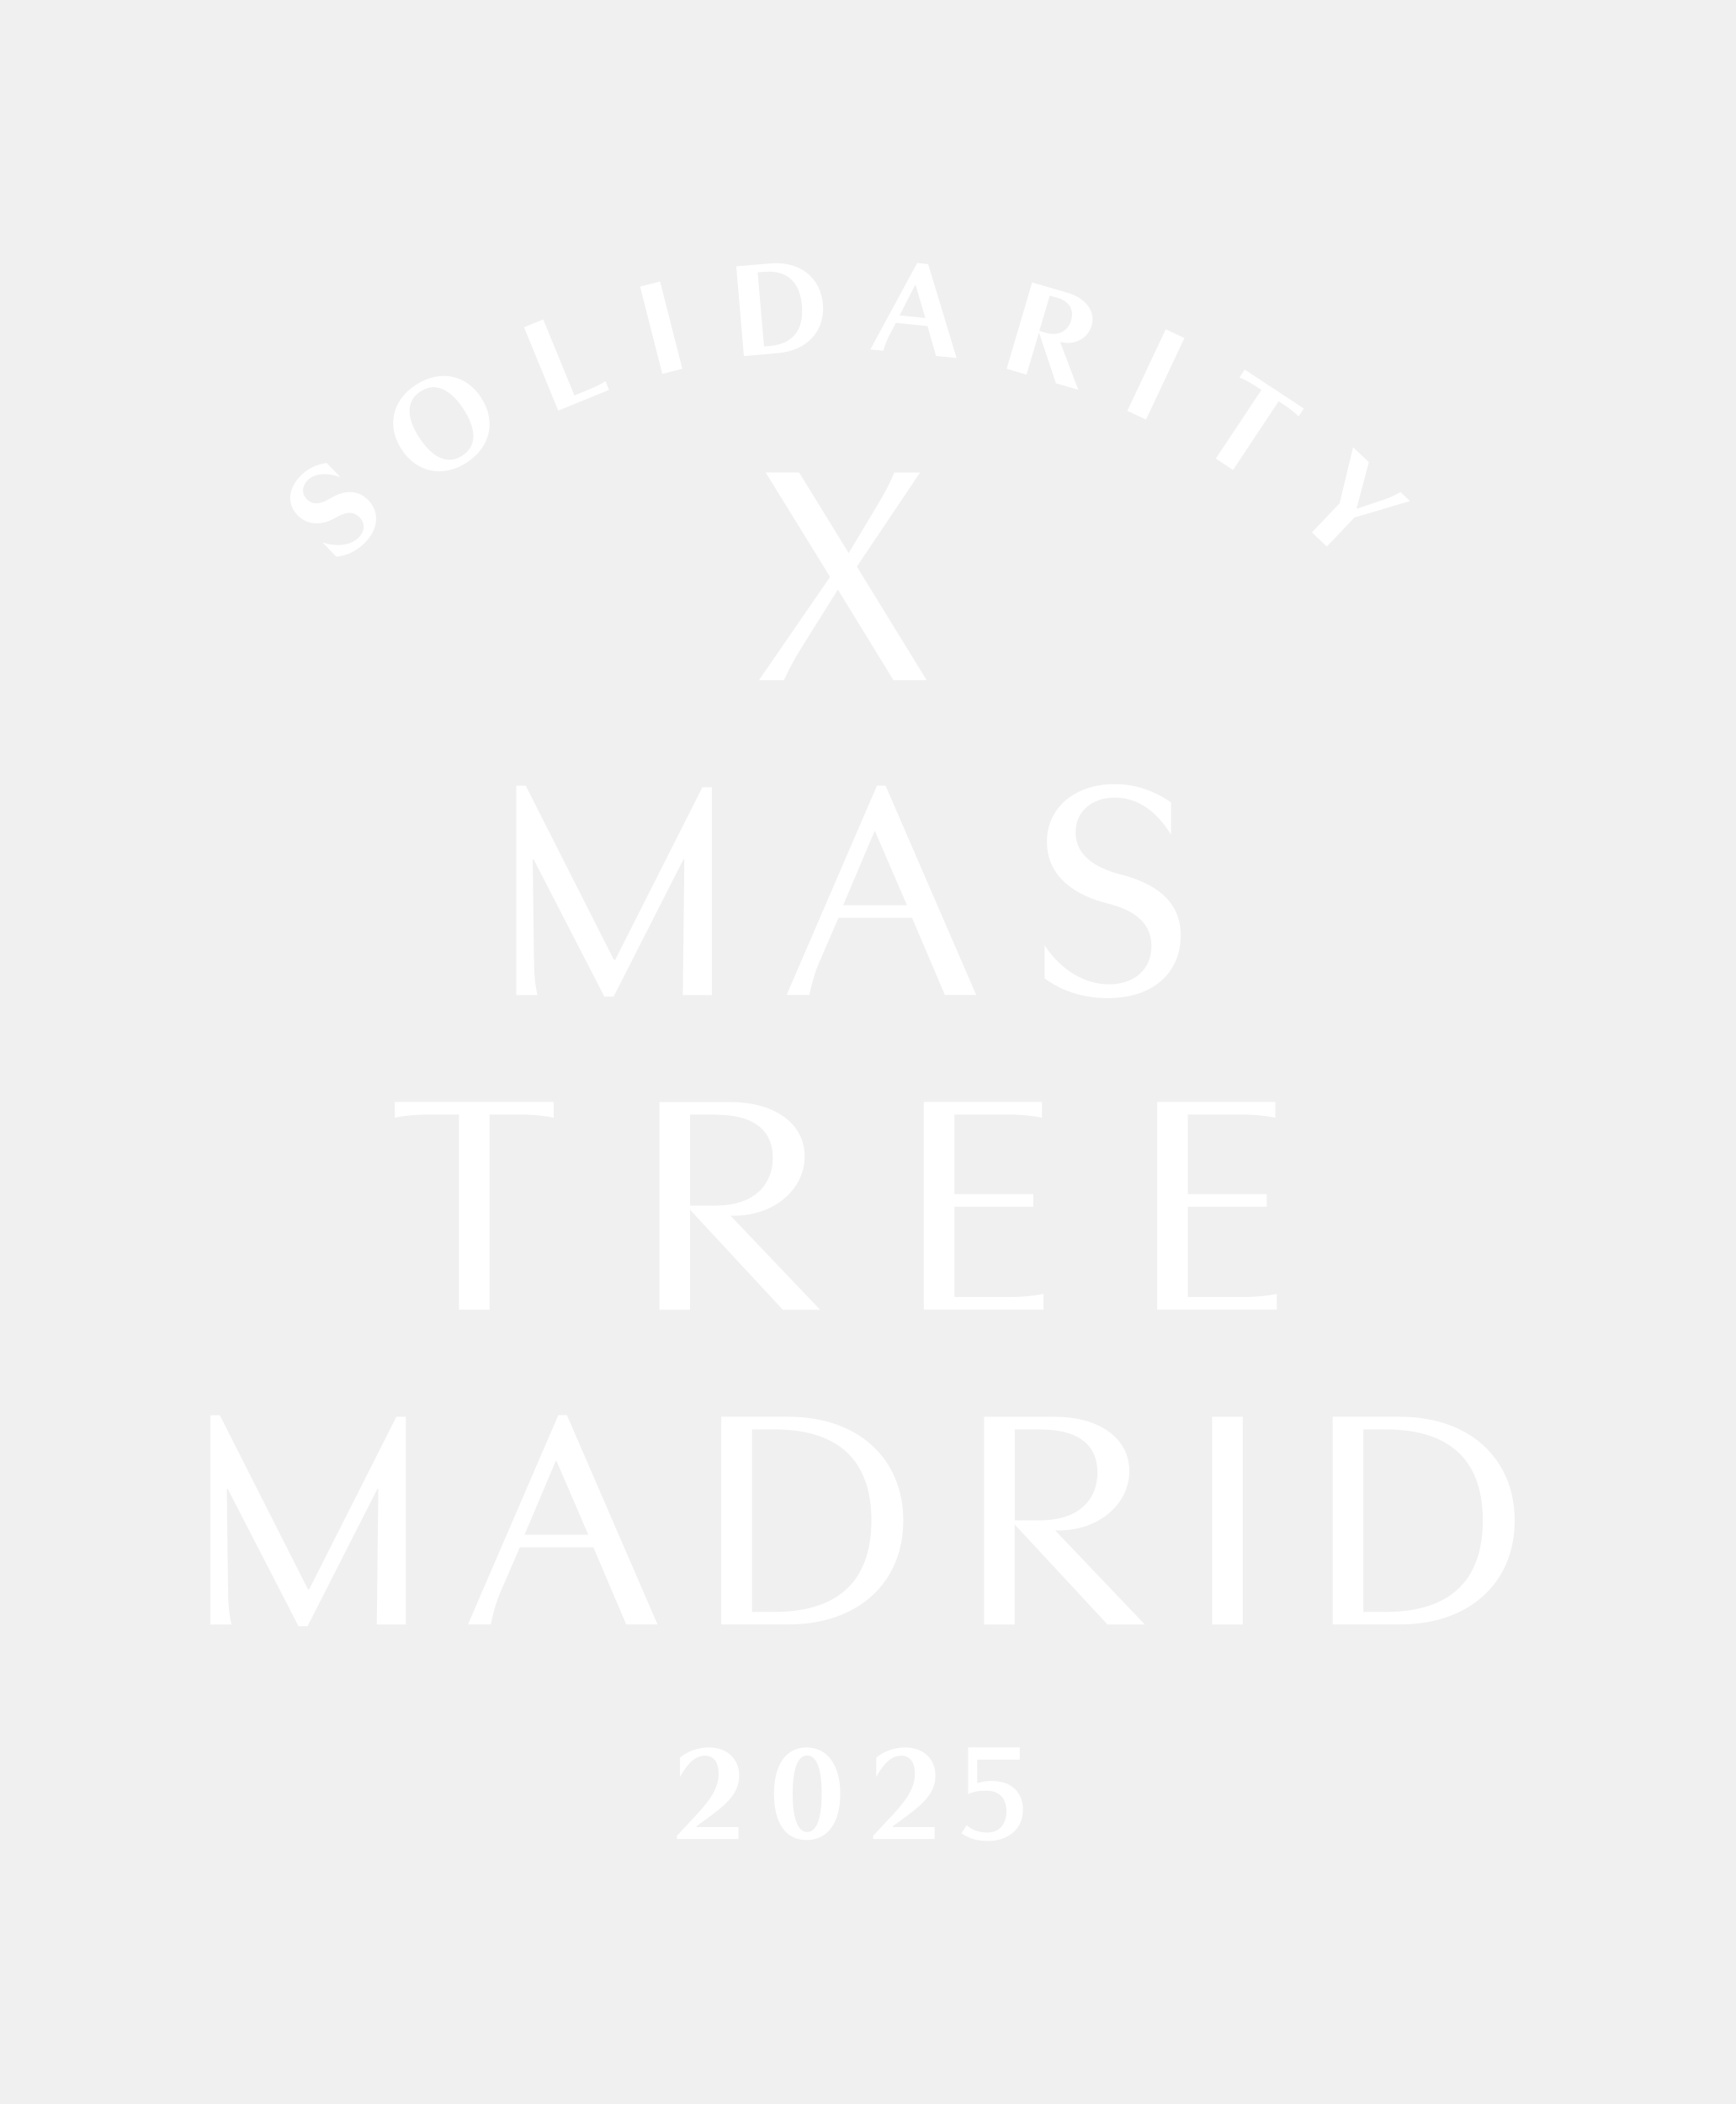
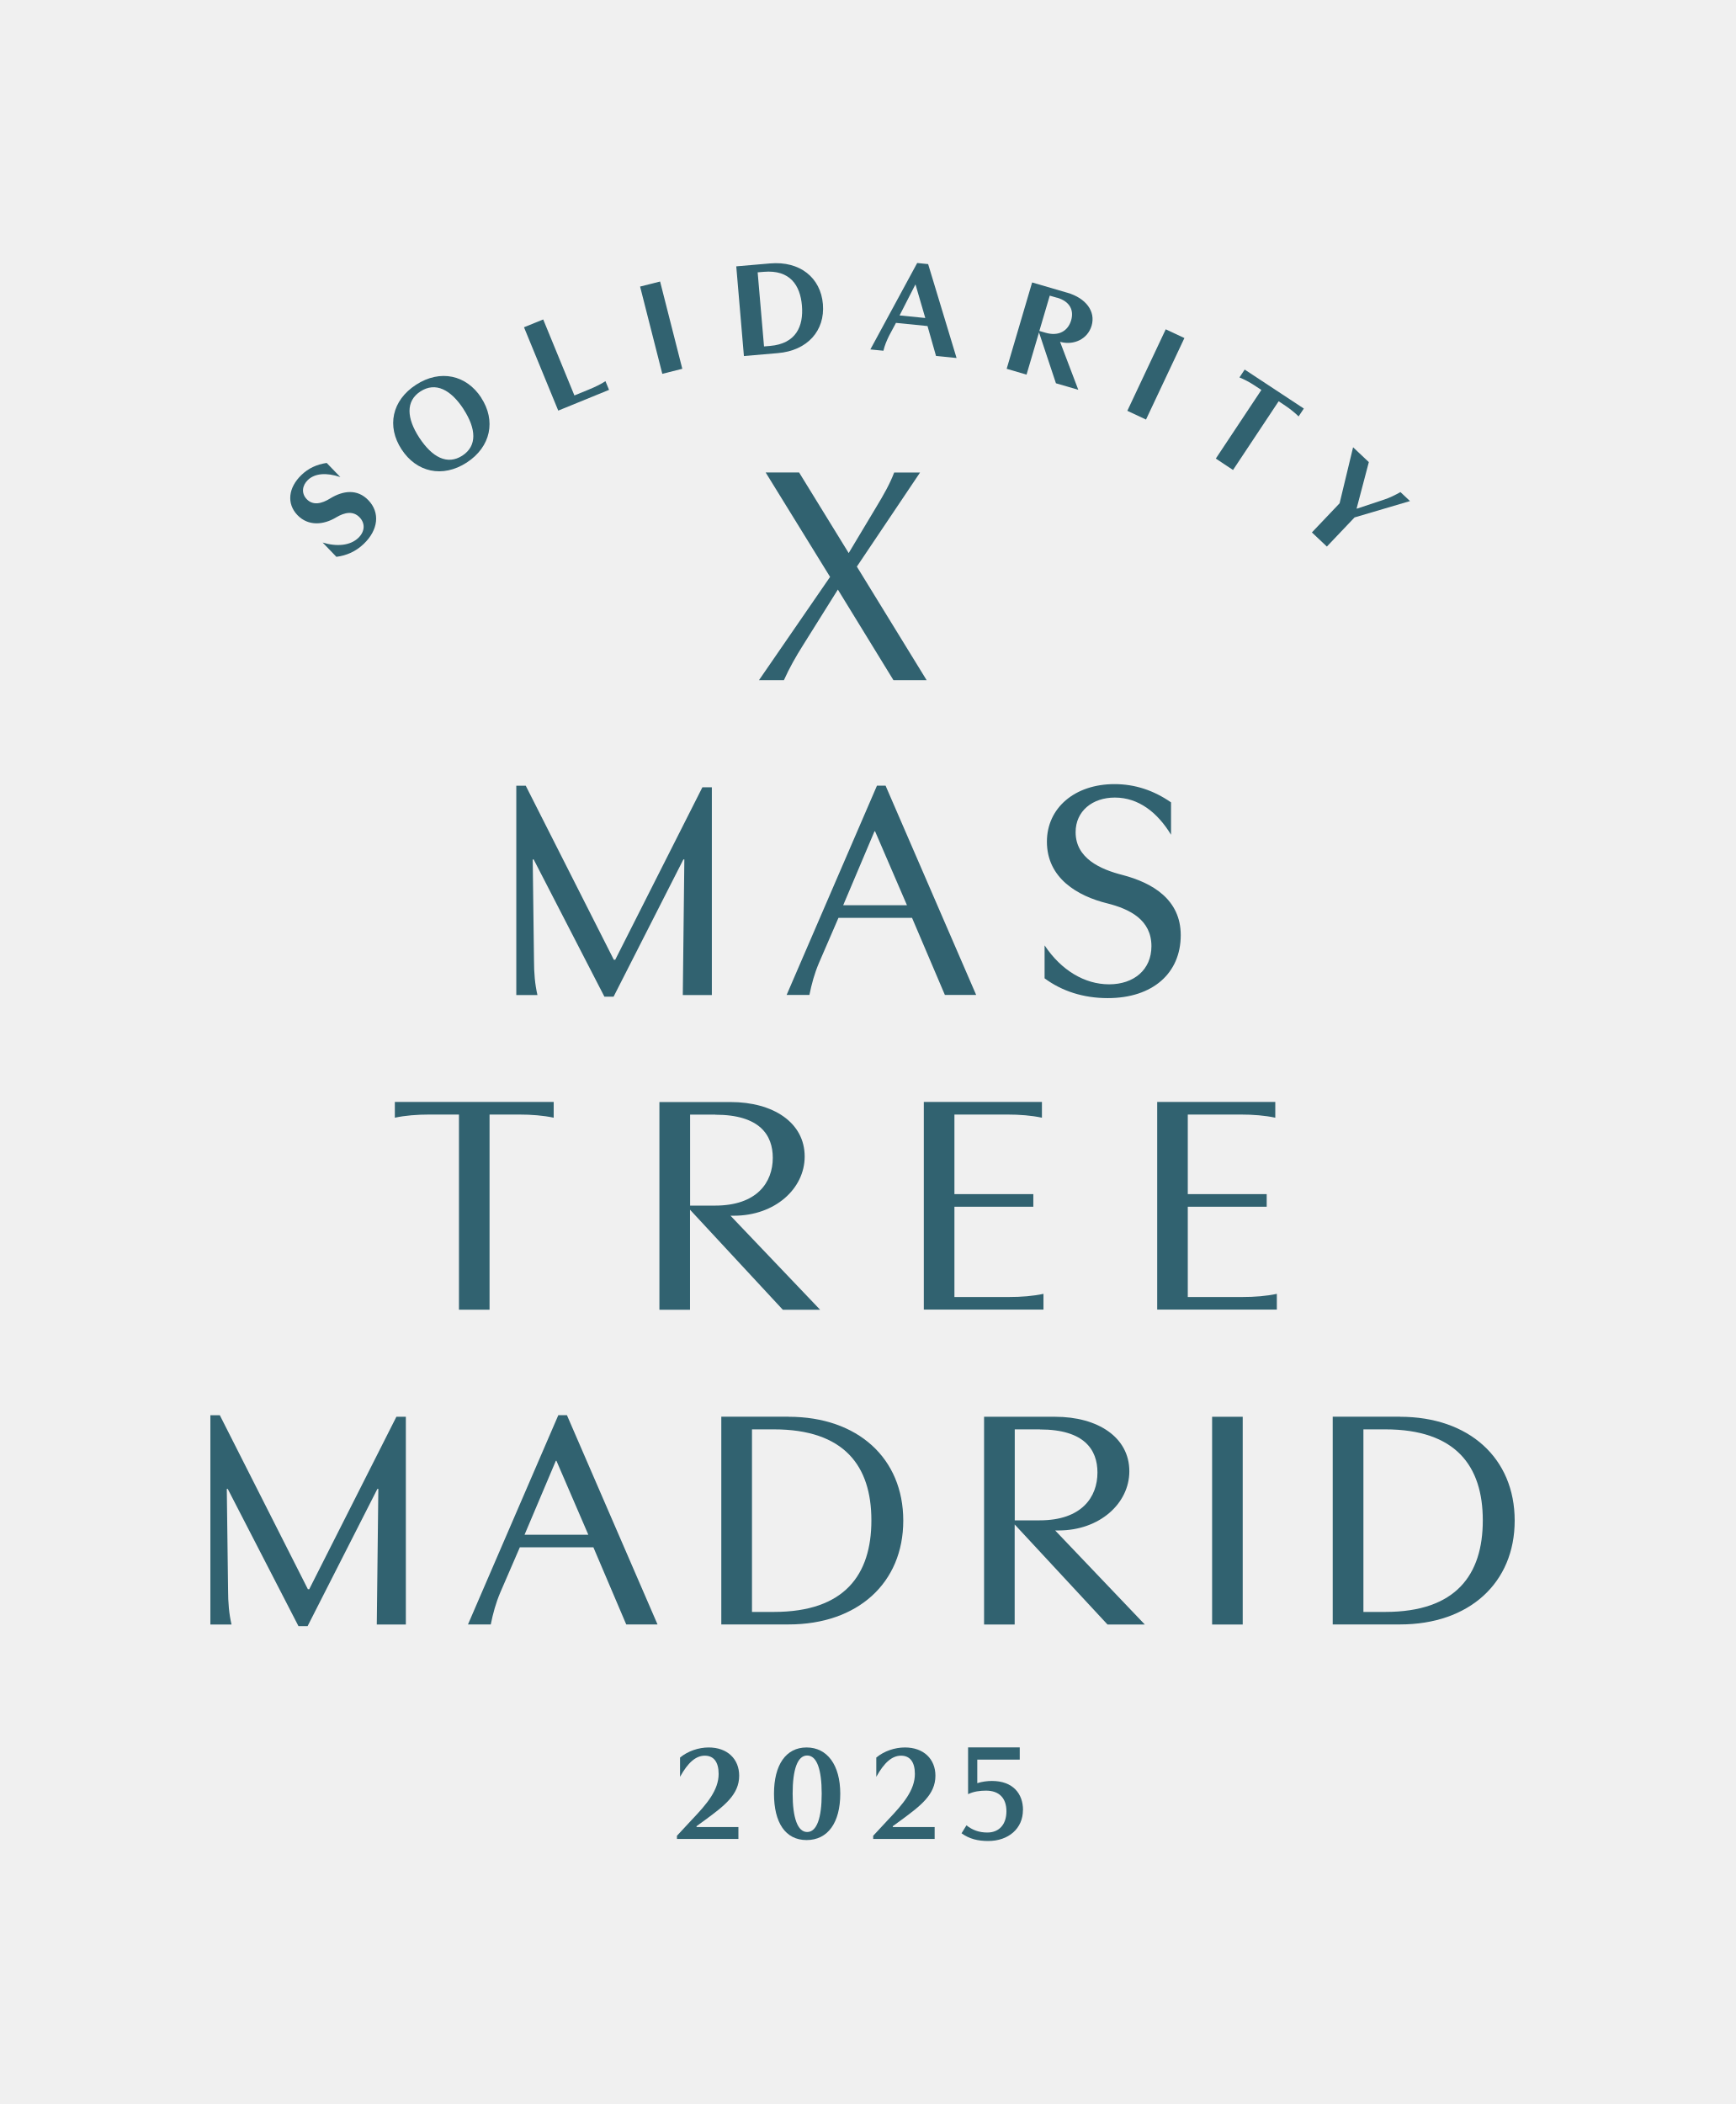
<svg xmlns="http://www.w3.org/2000/svg" width="165" height="200" viewBox="0 0 165 200" fill="none">
-   <path d="M78.919 54.845L72.79 44.91H75.969L80.684 52.573L83.299 48.208C83.986 47.068 84.59 46.026 85.007 44.919H87.467L81.461 53.86L88.096 64.658H84.942L79.655 56.042L76.32 61.368C75.659 62.419 75.062 63.461 74.523 64.658H72.153L78.911 54.845H78.919Z" fill="white" />
-   <path d="M58.367 91.23H58.49L66.776 74.837H67.675V94.585H64.913L65.06 81.694H64.97L58.334 94.739H57.46L50.734 81.694H50.645L50.767 91.295C50.767 92.492 50.857 93.567 51.094 94.585H49.084V74.69H49.983L58.359 91.238L58.367 91.23Z" fill="white" />
-   <path d="M83.136 79.023L80.161 86.05H86.225L83.193 79.023H83.136ZM84.19 74.682L92.803 94.576H89.829L86.707 87.248H79.712L77.849 91.555C77.432 92.541 77.162 93.526 76.95 94.576H74.784L83.373 74.682H84.182H84.19Z" fill="white" />
-   <path d="M99.324 89.886C100.885 92.223 103.108 93.567 105.445 93.567C107.782 93.567 109.466 92.19 109.466 89.943C109.466 87.427 107.398 86.409 105.265 85.871C102.446 85.179 99.529 83.477 99.529 80.008C99.529 76.808 102.168 74.536 105.952 74.536C107.905 74.536 109.678 75.13 111.329 76.27V79.348C110.038 77.223 108.24 75.814 105.985 75.814C103.852 75.814 102.258 77.101 102.258 79.104C102.258 81.588 104.603 82.638 106.728 83.176C109.58 83.925 112.252 85.513 112.252 88.892C112.252 92.516 109.58 94.878 105.314 94.878C103.002 94.878 100.959 94.218 99.308 92.997V89.886H99.324Z" fill="white" />
-   <path d="M46.542 124.495H43.633V105.945H40.838C39.637 105.945 38.526 106.034 37.537 106.246V104.747H52.639V106.246C51.65 106.034 50.538 105.945 49.337 105.945H46.542V124.495Z" fill="white" />
-   <path d="M68.01 105.953H65.607V114.601H67.977C71.973 114.601 73.468 112.386 73.468 110.057C73.468 107.899 72.234 105.961 68.001 105.961M69.448 104.756C73.501 104.756 76.5 106.702 76.5 109.935C76.5 112.989 73.681 115.562 69.775 115.562H69.448L77.971 124.503H74.424L65.599 114.992V124.503H62.69V104.756H69.448Z" fill="white" />
-   <path d="M87.826 124.495V104.747H99.055V106.246C98.066 106.034 96.954 105.945 95.753 105.945H90.736V113.51H98.237V114.707H90.736V123.29H95.9C97.102 123.29 98.213 123.2 99.202 122.989V124.487H87.826V124.495Z" fill="white" />
-   <path d="M110.013 124.495V104.747H121.241V106.246C120.253 106.034 119.141 105.945 117.94 105.945H112.922V113.51H120.424V114.707H112.922V123.29H118.087C119.288 123.29 120.4 123.2 121.388 122.989V124.487H110.013V124.495Z" fill="white" />
-   <path d="M29.275 151.067H29.398L37.684 134.674H38.583V154.422H35.821L35.968 141.531H35.878L29.242 154.577H28.376L21.651 141.531H21.561L21.683 151.132C21.683 152.329 21.773 153.404 22.01 154.422H20V134.528H20.899L29.275 151.075V151.067Z" fill="white" />
-   <path d="M52.843 138.86L49.868 145.888H55.932L52.9 138.86H52.843ZM53.897 134.519L62.51 154.414H59.535L56.414 147.085H49.419L47.555 151.392C47.139 152.378 46.869 153.363 46.657 154.414H44.491L53.08 134.519H53.889H53.897Z" fill="white" />
-   <path d="M71.491 153.225H73.567C80.292 153.225 82.842 149.699 82.842 144.52C82.842 139.34 80.259 135.871 73.567 135.871H71.491V153.225ZM74.972 134.674C81.55 134.674 85.873 138.624 85.873 144.544C85.873 150.464 81.55 154.414 74.972 154.414H68.573V134.666H74.972V134.674Z" fill="white" />
-   <path d="M98.875 135.871H96.472V144.52H98.842C102.838 144.52 104.334 142.305 104.334 139.976C104.334 137.818 103.1 135.879 98.867 135.879M100.313 134.674C104.366 134.674 107.365 136.621 107.365 139.853C107.365 142.907 104.546 145.48 100.64 145.48H100.313L108.836 154.422H105.29L96.464 144.91V154.422H93.555V134.674H100.313Z" fill="white" />
-   <path d="M118.144 134.674H115.235V154.422H118.144V134.674Z" fill="white" />
-   <path d="M129.618 153.225H131.693C138.419 153.225 140.968 149.699 140.968 144.52C140.968 139.34 138.386 135.871 131.693 135.871H129.618V153.225ZM133.099 134.674C139.677 134.674 144 138.624 144 144.544C144 150.464 139.677 154.414 133.099 154.414H126.7V134.666H133.099V134.674Z" fill="white" />
-   <path d="M30.672 51.572C32.029 51.987 33.296 51.865 34.064 51.132C34.709 50.513 34.726 49.739 34.186 49.177C33.574 48.542 32.773 48.697 31.964 49.177C30.771 49.902 29.316 50.041 28.278 48.966C27.224 47.866 27.412 46.343 28.662 45.146C29.316 44.519 30.084 44.153 31.057 44.006L32.356 45.35C31.016 44.894 29.929 45 29.275 45.619C28.72 46.148 28.63 46.897 29.161 47.451C29.749 48.062 30.566 47.899 31.408 47.37C32.609 46.637 33.966 46.449 35.02 47.549C36.148 48.721 35.976 50.374 34.571 51.71C33.819 52.426 32.944 52.809 31.98 52.931L30.664 51.563L30.672 51.572Z" fill="white" />
-   <path d="M44.066 38.884C42.857 37.036 41.402 36.278 39.972 37.207C38.55 38.127 38.657 39.764 39.866 41.612C41.084 43.469 42.522 44.234 43.952 43.314C45.382 42.386 45.276 40.757 44.066 38.892M45.742 37.801C47.163 39.975 46.673 42.467 44.377 43.966C42.064 45.464 39.588 44.886 38.174 42.712C36.752 40.537 37.251 38.062 39.556 36.572C41.86 35.081 44.336 35.643 45.75 37.801" fill="white" />
-   <path d="M49.819 31.107L51.642 30.366L54.608 37.59L55.965 37.036C56.643 36.759 57.223 36.466 57.558 36.23L57.901 37.06L53.072 39.031L49.819 31.116V31.107Z" fill="white" />
-   <path d="M62.755 26.76L60.853 27.241L62.965 35.536L64.866 35.056L62.755 26.76Z" fill="white" />
-   <path d="M72.627 32.931L73.207 32.883C75.683 32.671 76.402 31.01 76.239 29.055C76.076 27.101 75.095 25.627 72.611 25.839L72.03 25.887L72.635 32.931H72.627ZM73.215 25.041C76.043 24.796 78.02 26.392 78.233 28.909C78.445 31.425 76.77 33.331 73.943 33.567L70.723 33.843L69.996 25.317L73.207 25.041H73.215Z" fill="white" />
-   <path d="M87.017 27.06L85.522 29.984L87.966 30.228L87.042 27.06H87.017ZM88.235 25.098L90.94 34.031L88.987 33.835L88.178 30.993L85.179 30.692L84.517 31.93C84.288 32.402 84.108 32.826 83.986 33.339L82.744 33.217L87.197 25L88.243 25.106L88.235 25.098Z" fill="white" />
-   <path d="M100.501 28.306L99.799 28.103L98.81 31.458L99.398 31.629C100.673 32.003 101.547 31.433 101.833 30.448C102.111 29.487 101.719 28.656 100.501 28.298M101.474 27.826C103.231 28.339 104.179 29.593 103.778 30.961C103.394 32.256 102.078 32.818 100.869 32.516L100.779 32.492L102.512 37.052L100.387 36.433L98.777 31.596L97.592 35.611L95.704 35.057L98.123 26.849L101.466 27.826H101.474Z" fill="white" />
-   <path d="M110.825 31.303L107.175 39.05L108.95 39.881L112.6 32.134L110.825 31.303Z" fill="white" />
-   <path d="M117.221 44.674L115.586 43.591L119.918 37.068L119.264 36.637C118.79 36.319 118.226 36.034 117.834 35.879L118.332 35.13L123.954 38.835L123.456 39.584C123.162 39.283 122.671 38.884 122.197 38.567L121.56 38.143L117.229 44.666L117.221 44.674Z" fill="white" />
-   <path d="M130.132 43.933L128.972 48.339L128.988 48.355L131.562 47.5C132.077 47.337 132.706 47.028 133.139 46.775L134.047 47.63L128.776 49.185L126.144 51.954L124.722 50.611L127.354 47.842L128.637 42.516L130.14 43.933H130.132Z" fill="white" />
-   <path d="M64.651 167.068C65.395 166.45 66.424 166.108 67.372 166.108C69.154 166.108 70.273 167.207 70.273 168.795C70.273 170.595 68.852 171.661 67.037 172.997L66.22 173.591V173.673H70.2V174.805H64.357V174.503L65.787 172.964C67.209 171.474 68.32 170.163 68.32 168.624C68.32 167.492 67.855 166.889 67.005 166.889C66.155 166.889 65.403 167.541 64.651 168.901V167.085V167.068Z" fill="white" />
-   <path d="M75.356 170.505C75.356 172.785 75.822 174.145 76.737 174.145C77.653 174.145 78.118 172.81 78.118 170.505C78.118 168.2 77.661 166.873 76.737 166.873C75.814 166.873 75.356 168.209 75.356 170.505ZM79.883 170.505C79.883 173.257 78.699 174.91 76.68 174.91C74.662 174.91 73.583 173.249 73.583 170.505C73.583 167.761 74.719 166.108 76.68 166.108C78.641 166.108 79.883 167.769 79.883 170.505Z" fill="white" />
-   <path d="M83.308 167.068C84.051 166.45 85.073 166.108 86.029 166.108C87.81 166.108 88.93 167.207 88.93 168.795C88.93 170.595 87.508 171.661 85.694 172.997L84.877 173.591V173.673H88.856V174.805H83.013V174.503L84.444 172.964C85.865 171.474 86.977 170.163 86.977 168.624C86.977 167.492 86.511 166.889 85.661 166.889C84.811 166.889 84.059 167.541 83.308 168.901V167.085V167.068Z" fill="white" />
-   <path d="M97.249 172.068C97.249 173.803 95.884 175 93.947 175C92.975 175 92.157 174.804 91.414 174.267L91.88 173.51C92.444 173.958 93.073 174.194 93.865 174.194C94.993 174.194 95.68 173.42 95.68 172.174C95.68 170.928 94.993 170.212 93.735 170.212C93.154 170.212 92.566 170.293 92.035 170.546V166.099H96.946V167.264H92.909V169.503C93.375 169.348 93.898 169.291 94.299 169.291C96.309 169.291 97.257 170.513 97.257 172.052L97.249 172.068Z" fill="white" />
+   <path d="M78.919 54.845L72.79 44.91H75.969L80.684 52.573L83.299 48.208C83.986 47.068 84.59 46.026 85.007 44.919H87.467L81.461 53.86L88.096 64.658H84.942L79.655 56.042L76.32 61.368C75.659 62.419 75.062 63.461 74.523 64.658H72.153L78.911 54.845H78.919Z" fill="#316270" />
+   <path d="M58.367 91.23H58.49L66.776 74.837H67.675V94.585H64.913L65.06 81.694H64.97L58.334 94.739H57.46L50.734 81.694H50.645L50.767 91.295C50.767 92.492 50.857 93.567 51.094 94.585H49.084V74.69H49.983L58.359 91.238L58.367 91.23Z" fill="#316270" />
+   <path d="M83.136 79.023L80.161 86.05H86.225L83.193 79.023H83.136ZM84.19 74.682L92.803 94.576H89.829L86.707 87.248H79.712L77.849 91.555C77.432 92.541 77.162 93.526 76.95 94.576H74.784L83.373 74.682H84.182H84.19Z" fill="#316270" />
+   <path d="M99.324 89.886C100.885 92.223 103.108 93.567 105.445 93.567C107.782 93.567 109.466 92.191 109.466 89.943C109.466 87.427 107.398 86.409 105.265 85.871C102.446 85.179 99.529 83.477 99.529 80.008C99.529 76.808 102.168 74.536 105.952 74.536C107.905 74.536 109.678 75.13 111.329 76.27V79.349C110.038 77.223 108.24 75.814 105.985 75.814C103.852 75.814 102.258 77.101 102.258 79.104C102.258 81.588 104.603 82.638 106.728 83.176C109.58 83.925 112.252 85.513 112.252 88.893C112.252 92.516 109.58 94.878 105.314 94.878C103.002 94.878 100.959 94.218 99.308 92.997V89.886H99.324Z" fill="#316270" />
+   <path d="M46.542 124.495H43.633V105.945H40.838C39.637 105.945 38.526 106.034 37.537 106.246V104.748H52.639V106.246C51.65 106.034 50.538 105.945 49.337 105.945H46.542V124.495Z" fill="#316270" />
+   <path d="M68.01 105.953H65.607V114.601H67.977C71.973 114.601 73.468 112.386 73.468 110.057C73.468 107.899 72.234 105.961 68.001 105.961M69.448 104.756C73.501 104.756 76.5 106.702 76.5 109.935C76.5 112.989 73.681 115.562 69.775 115.562H69.448L77.971 124.503H74.424L65.599 114.992V124.503H62.69V104.756H69.448Z" fill="#316270" />
+   <path d="M87.826 124.495V104.748H99.055V106.246C98.066 106.034 96.954 105.945 95.753 105.945H90.736V113.51H98.237V114.707H90.736V123.29H95.9C97.102 123.29 98.213 123.2 99.202 122.989V124.487H87.826V124.495Z" fill="#316270" />
+   <path d="M110.013 124.495V104.748H121.241V106.246C120.253 106.034 119.141 105.945 117.94 105.945H112.922V113.51H120.424V114.707H112.922V123.29H118.087C119.288 123.29 120.4 123.2 121.388 122.989V124.487H110.013V124.495Z" fill="#316270" />
+   <path d="M29.275 151.067H29.398L37.684 134.674H38.583V154.422H35.821L35.968 141.531H35.878L29.242 154.577H28.376L21.651 141.531H21.561L21.683 151.132C21.683 152.329 21.773 153.404 22.01 154.422H20V134.528H20.899L29.275 151.075V151.067Z" fill="#316270" />
+   <path d="M52.843 138.86L49.868 145.888H55.932L52.9 138.86H52.843ZM53.897 134.52L62.51 154.414H59.535L56.414 147.085H49.419L47.555 151.392C47.139 152.378 46.869 153.363 46.657 154.414H44.491L53.08 134.52H53.889H53.897Z" fill="#316270" />
+   <path d="M71.491 153.225H73.567C80.292 153.225 82.842 149.699 82.842 144.519C82.842 139.34 80.259 135.871 73.567 135.871H71.491V153.225ZM74.972 134.674C81.55 134.674 85.873 138.624 85.873 144.544C85.873 150.464 81.55 154.414 74.972 154.414H68.573V134.666H74.972V134.674Z" fill="#316270" />
+   <path d="M98.875 135.871H96.472V144.52H98.842C102.838 144.52 104.334 142.305 104.334 139.976C104.334 137.818 103.1 135.88 98.867 135.88M100.313 134.674C104.366 134.674 107.365 136.621 107.365 139.853C107.365 142.907 104.546 145.481 100.64 145.481H100.313L108.836 154.422H105.29L96.464 144.91V154.422H93.555V134.674H100.313Z" fill="#316270" />
+   <path d="M118.144 134.674H115.235V154.422H118.144V134.674Z" fill="#316270" />
+   <path d="M129.618 153.225H131.693C138.419 153.225 140.968 149.699 140.968 144.519C140.968 139.34 138.386 135.871 131.693 135.871H129.618V153.225ZM133.099 134.674C139.677 134.674 144 138.624 144 144.544C144 150.464 139.677 154.414 133.099 154.414H126.7V134.666H133.099V134.674Z" fill="#316270" />
+   <path d="M30.672 51.572C32.029 51.987 33.296 51.865 34.064 51.132C34.709 50.513 34.726 49.739 34.186 49.177C33.574 48.542 32.773 48.697 31.964 49.177C30.771 49.902 29.316 50.041 28.278 48.966C27.224 47.866 27.412 46.343 28.662 45.146C29.316 44.519 30.084 44.153 31.057 44.006L32.356 45.35C31.016 44.894 29.929 45 29.275 45.619C28.72 46.148 28.63 46.897 29.161 47.451C29.749 48.062 30.566 47.899 31.408 47.37C32.609 46.637 33.966 46.449 35.02 47.549C36.148 48.721 35.976 50.374 34.571 51.71C33.819 52.426 32.944 52.809 31.98 52.931L30.664 51.563L30.672 51.572Z" fill="#316270" />
+   <path d="M44.066 38.884C42.857 37.036 41.402 36.278 39.972 37.207C38.55 38.127 38.657 39.764 39.866 41.612C41.084 43.469 42.522 44.234 43.952 43.314C45.382 42.386 45.276 40.757 44.066 38.892M45.742 37.801C47.163 39.975 46.673 42.467 44.377 43.966C42.064 45.464 39.588 44.886 38.174 42.712C36.752 40.537 37.251 38.062 39.556 36.572C41.86 35.081 44.336 35.643 45.75 37.801" fill="#316270" />
+   <path d="M49.819 31.108L51.642 30.366L54.608 37.59L55.965 37.036C56.643 36.759 57.223 36.466 57.558 36.23L57.901 37.06L53.072 39.031L49.819 31.116V31.108Z" fill="#316270" />
+   <path d="M62.755 26.76L60.853 27.241L62.965 35.536L64.866 35.056L62.755 26.76Z" fill="#316270" />
+   <path d="M72.627 32.932L73.207 32.883C75.683 32.671 76.402 31.01 76.239 29.055C76.076 27.101 75.095 25.627 72.611 25.839L72.03 25.888L72.635 32.932H72.627ZM73.215 25.041C76.043 24.796 78.02 26.392 78.233 28.909C78.445 31.425 76.77 33.331 73.943 33.567L70.723 33.844L69.996 25.318L73.207 25.041H73.215Z" fill="#316270" />
+   <path d="M87.017 27.06L85.522 29.984L87.966 30.228L87.042 27.06H87.017ZM88.235 25.098L90.94 34.031L88.987 33.836L88.178 30.994L85.179 30.692L84.517 31.93C84.288 32.402 84.108 32.826 83.986 33.339L82.744 33.217L87.197 25L88.243 25.106L88.235 25.098Z" fill="#316270" />
+   <path d="M100.501 28.306L99.799 28.103L98.81 31.458L99.398 31.629C100.673 32.003 101.547 31.433 101.833 30.448C102.111 29.487 101.719 28.657 100.501 28.298M101.474 27.826C103.231 28.339 104.179 29.593 103.778 30.961C103.394 32.256 102.078 32.818 100.869 32.516L100.779 32.492L102.512 37.052L100.387 36.433L98.777 31.596L97.592 35.611L95.704 35.057L98.123 26.849L101.466 27.826H101.474Z" fill="#316270" />
+   <path d="M110.825 31.303L107.175 39.05L108.95 39.881L112.6 32.134L110.825 31.303Z" fill="#316270" />
+   <path d="M117.221 44.674L115.586 43.591L119.918 37.068L119.264 36.637C118.79 36.319 118.226 36.034 117.834 35.879L118.332 35.13L123.954 38.835L123.456 39.584C123.162 39.283 122.671 38.884 122.197 38.567L121.56 38.143L117.229 44.666L117.221 44.674Z" fill="#316270" />
+   <path d="M130.132 43.933L128.972 48.339L128.988 48.355L131.562 47.5C132.077 47.337 132.706 47.028 133.139 46.775L134.047 47.63L128.776 49.185L126.144 51.954L124.722 50.611L127.354 47.842L128.637 42.516L130.14 43.933H130.132Z" fill="#316270" />
+   <path d="M64.651 167.069C65.395 166.45 66.424 166.108 67.372 166.108C69.154 166.108 70.273 167.207 70.273 168.795C70.273 170.595 68.852 171.661 67.037 172.997L66.22 173.591V173.673H70.2V174.805H64.357V174.503L65.787 172.964C67.209 171.474 68.32 170.163 68.32 168.624C68.32 167.492 67.855 166.889 67.005 166.889C66.155 166.889 65.403 167.541 64.651 168.901V167.085V167.069Z" fill="#316270" />
+   <path d="M75.356 170.505C75.356 172.785 75.822 174.145 76.737 174.145C77.653 174.145 78.118 172.81 78.118 170.505C78.118 168.201 77.661 166.873 76.737 166.873C75.814 166.873 75.356 168.209 75.356 170.505ZM79.883 170.505C79.883 173.258 78.699 174.911 76.68 174.911C74.662 174.911 73.583 173.249 73.583 170.505C73.583 167.761 74.719 166.108 76.68 166.108C78.641 166.108 79.883 167.769 79.883 170.505Z" fill="#316270" />
+   <path d="M83.308 167.069C84.051 166.45 85.073 166.108 86.029 166.108C87.81 166.108 88.93 167.207 88.93 168.795C88.93 170.595 87.508 171.661 85.694 172.997L84.877 173.591V173.673H88.856V174.805H83.013V174.503L84.444 172.964C85.865 171.474 86.977 170.163 86.977 168.624C86.977 167.492 86.511 166.889 85.661 166.889C84.811 166.889 84.059 167.541 83.308 168.901V167.085V167.069Z" fill="#316270" />
+   <path d="M97.249 172.068C97.249 173.803 95.884 175 93.947 175C92.975 175 92.157 174.805 91.414 174.267L91.88 173.51C92.444 173.958 93.073 174.194 93.865 174.194C94.993 174.194 95.68 173.42 95.68 172.174C95.68 170.928 94.993 170.212 93.735 170.212C93.154 170.212 92.566 170.293 92.035 170.546V166.099H96.946V167.264H92.909V169.503C93.375 169.349 93.898 169.292 94.299 169.292C96.309 169.292 97.257 170.513 97.257 172.052L97.249 172.068Z" fill="#316270" />
</svg>
